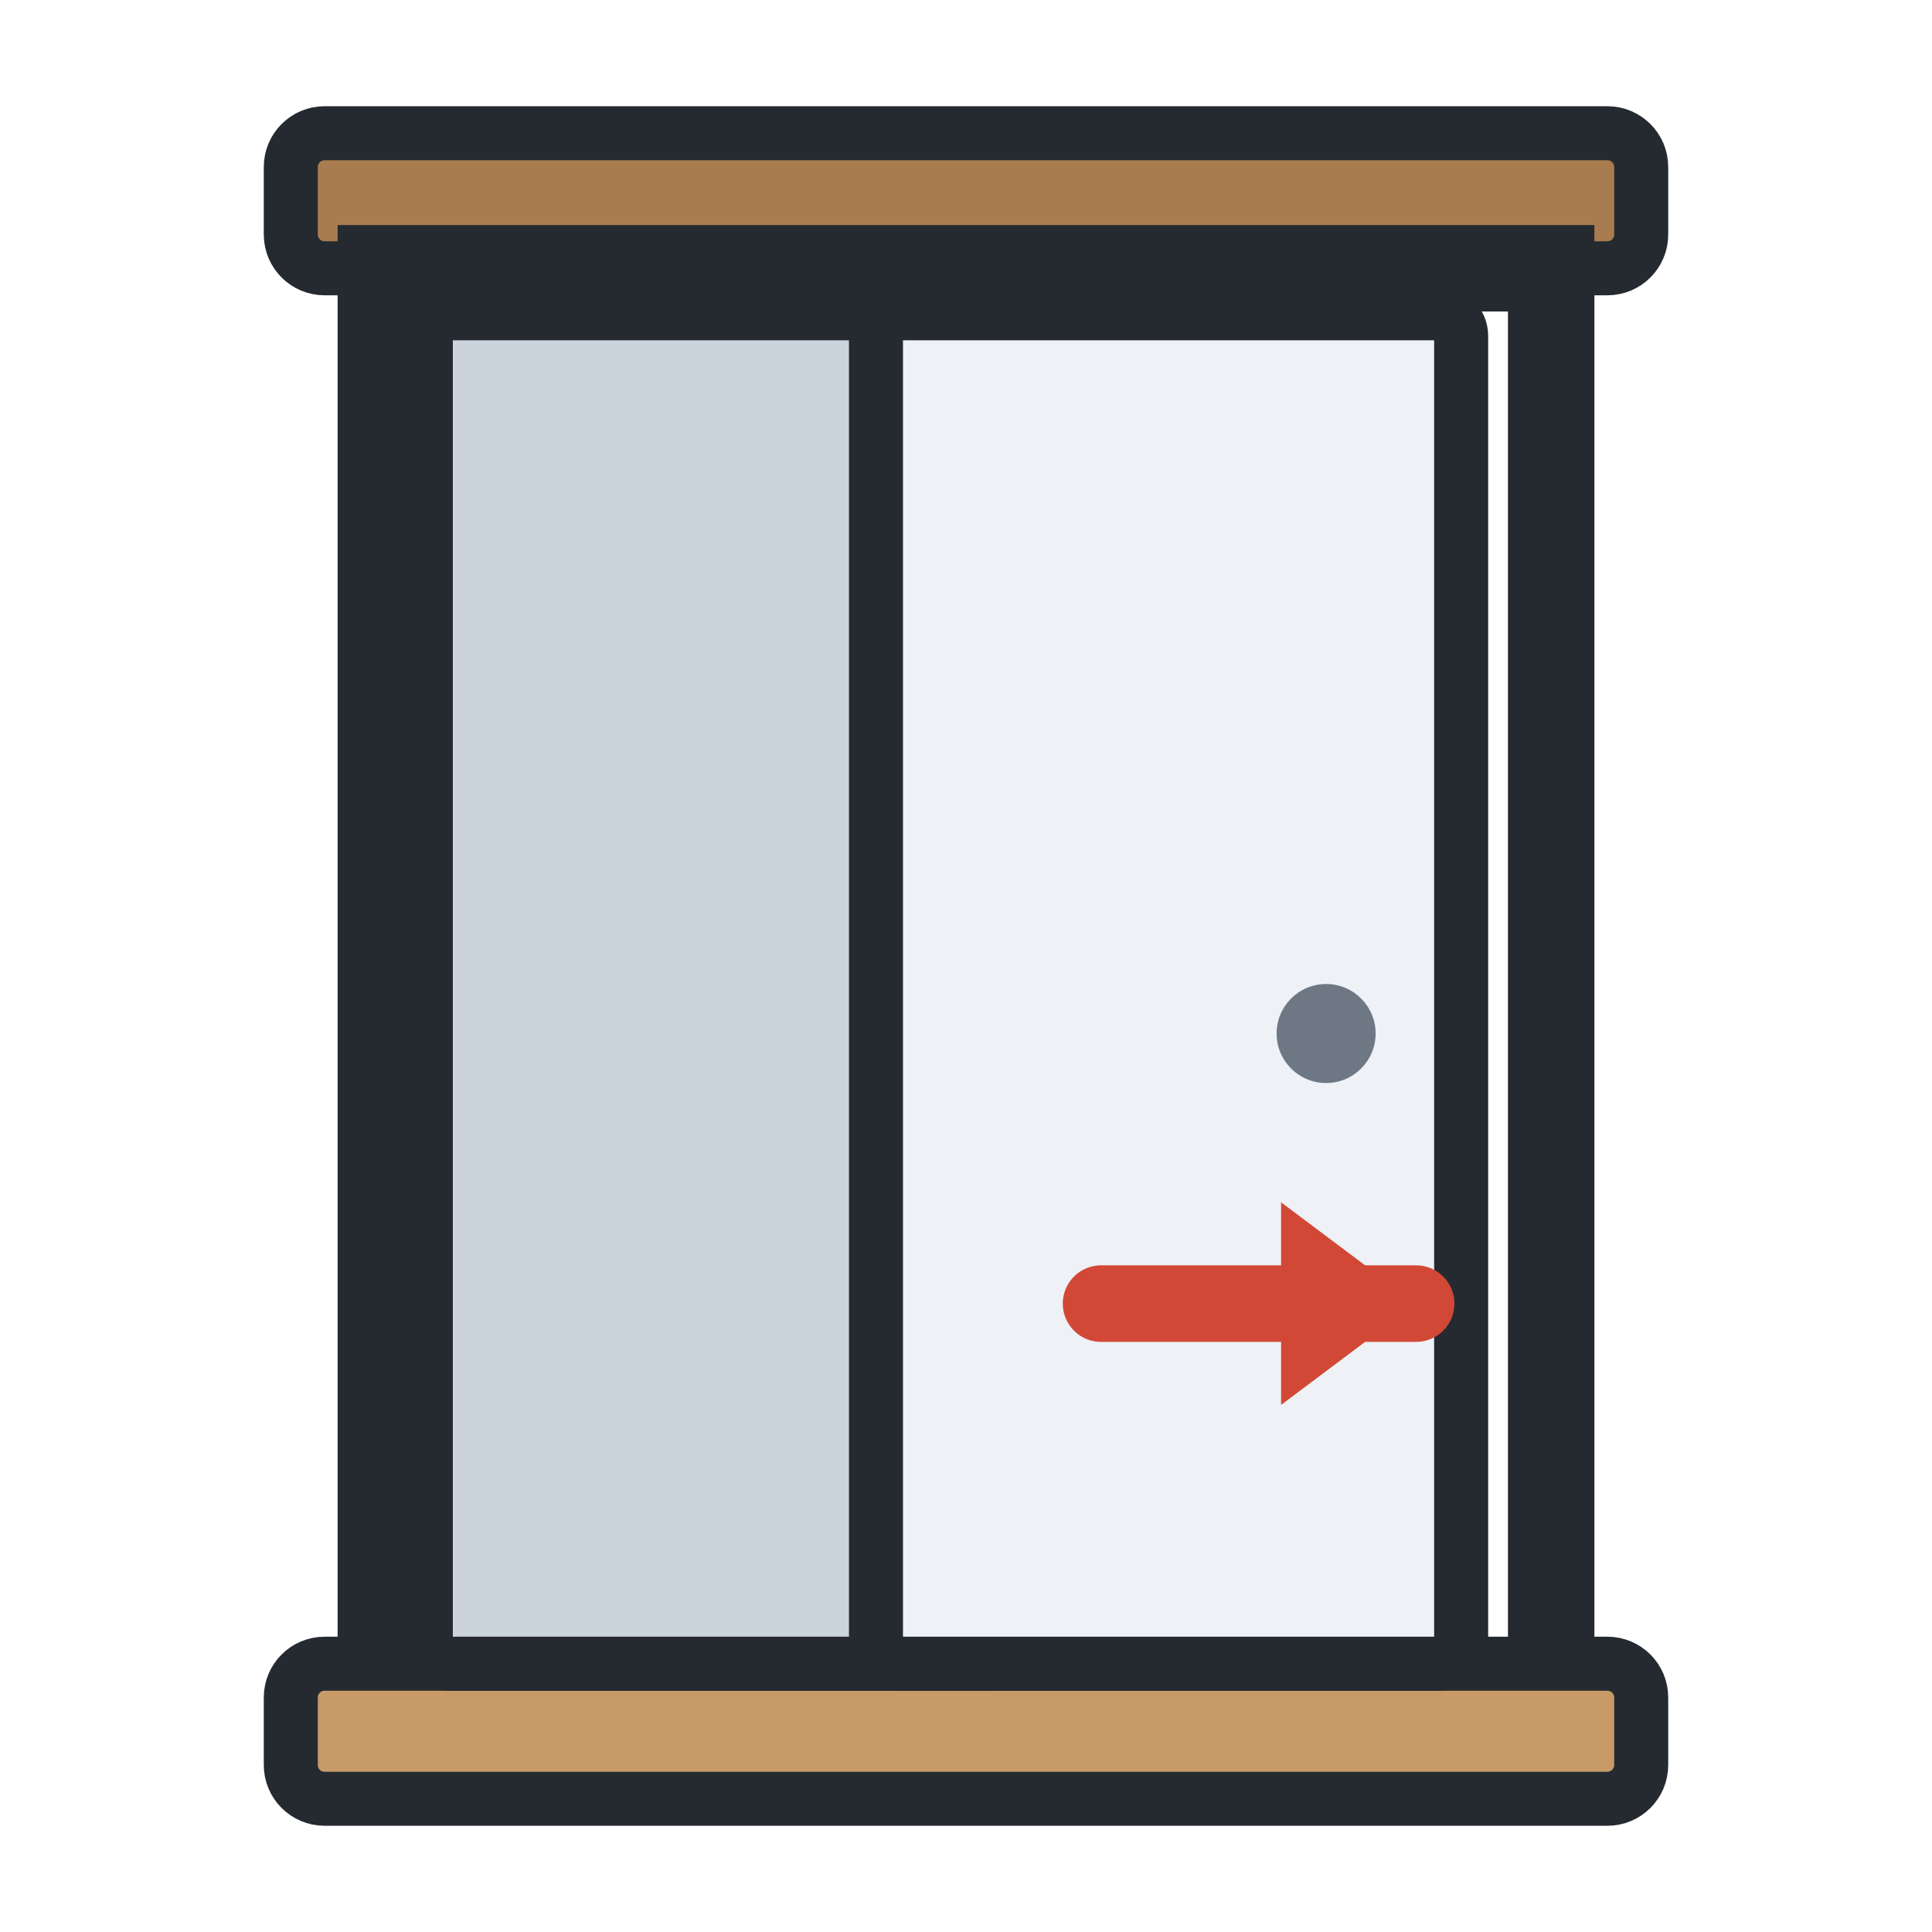
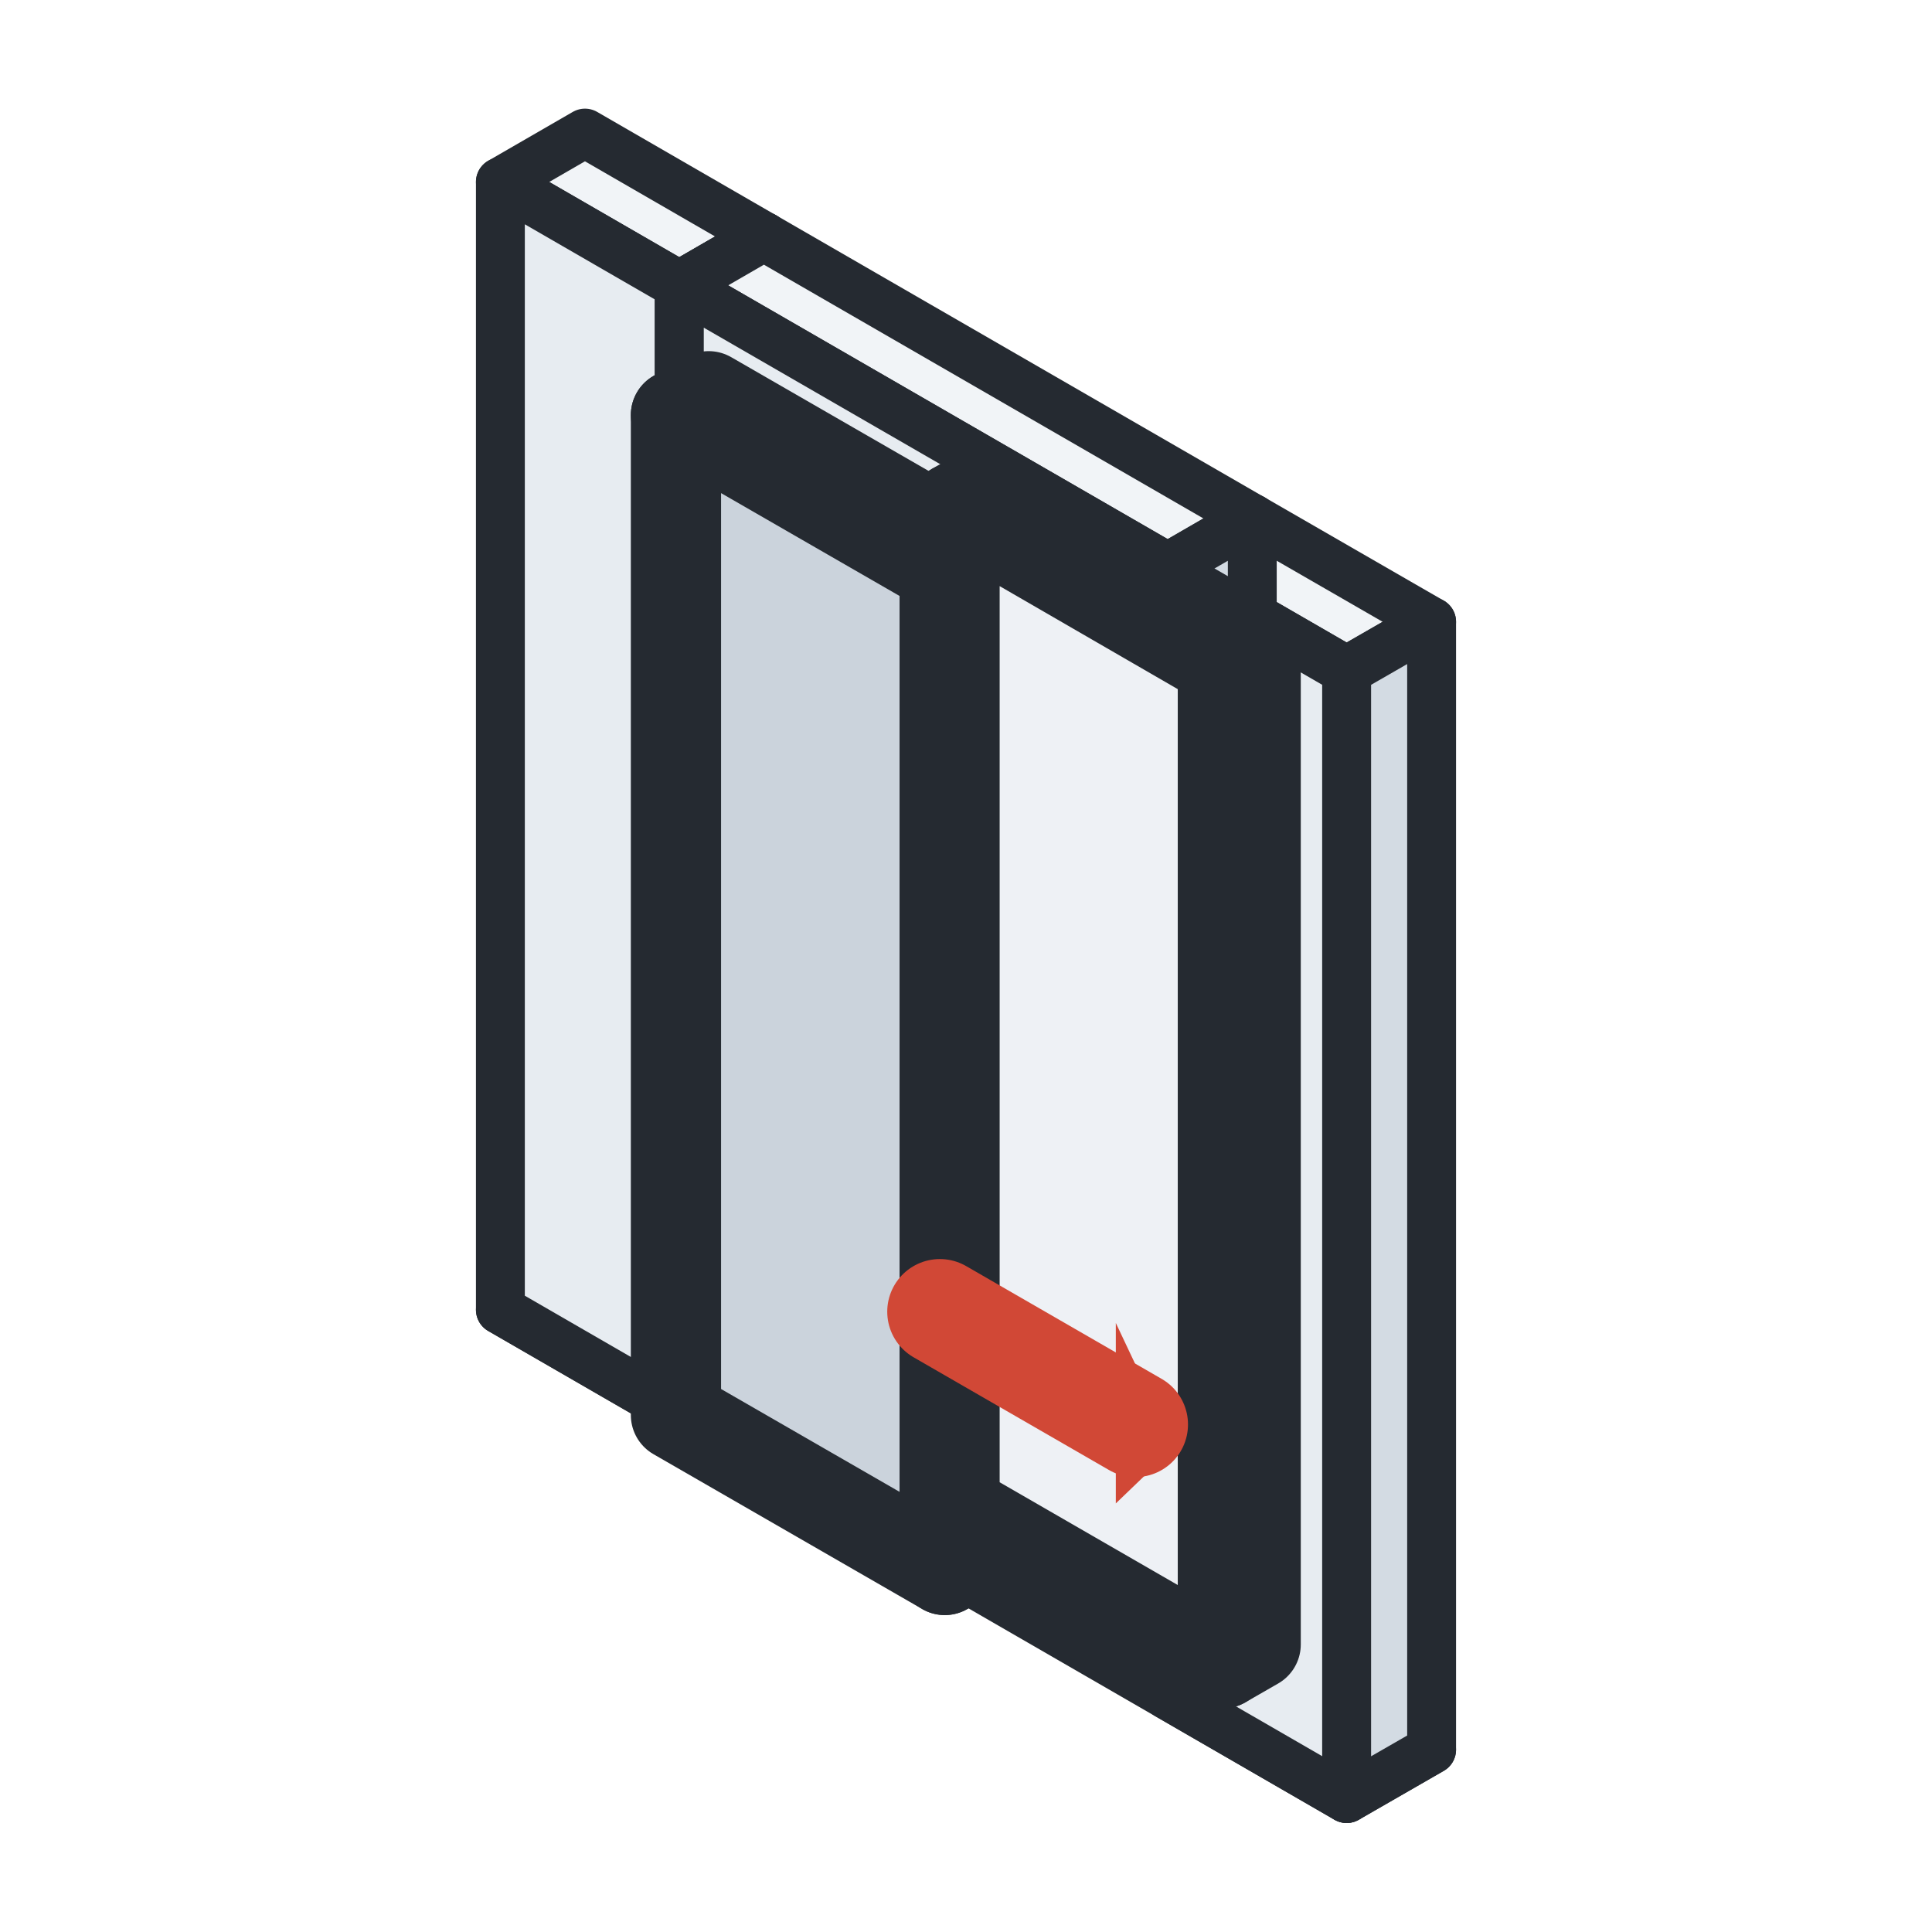
- <svg xmlns="http://www.w3.org/2000/svg" viewBox="-42.92 -43.92 85.84 85.84">
-   <rect x="-30" y="-38" width="60" height="6" rx="1.5" fill="#A87C4E" stroke="#252A31" stroke-width="2.4" />
-   <path d="M -26 32 L -26 -32 L 26 -32 L 26 32" fill="none" stroke="#252A31" stroke-width="3.84" stroke-linecap="square" />
-   <rect x="-30" y="30" width="60" height="6" rx="1.5" fill="#C79A68" stroke="#252A31" stroke-width="2.4" />
-   <rect x="-24" y="-30" width="26" height="60" rx="1" fill="#CBD3DC" stroke="#252A31" stroke-width="2.4" />
-   <rect x="-4" y="-30" width="26" height="60" rx="1" fill="#EEF1F5" stroke="#252A31" stroke-width="2.4" />
-   <circle cx="16" cy="2" r="2.2" fill="#6E7884" />
-   <path d="M 6 14 L 20 14" stroke="#D14836" stroke-width="3.4" stroke-linecap="round" />
-   <path d="M 20 14 L 14 9.5 L 14 18.5 Z" fill="#D14836" />
+ <svg xmlns="http://www.w3.org/2000/svg" viewBox="-15.56 -33.54 51.39 51.39">
+   <polygon points="0.00,0.00 22.52,13.00 20.26,14.30 -2.25,1.30" fill="#C79A68" stroke="#252A31" stroke-width="1.3" stroke-linejoin="round" />
+   <polygon points="-2.25,-28.70 2.51,-25.95 4.76,-27.25 0.00,-30.00" fill="#F1F4F7" stroke="#252A31" stroke-width="1.3" stroke-linejoin="round" />
+   <polygon points="-2.25,1.30 2.51,4.05 2.51,-25.95 -2.25,-28.70" fill="#E7ECF1" stroke="#252A31" stroke-width="1.3" stroke-linejoin="round" />
+   <polygon points="2.51,4.05 4.76,2.75 4.76,-27.25 2.51,-25.95" fill="#D3DBE3" stroke="#252A31" stroke-width="1.3" stroke-linejoin="round" />
+   <polygon points="15.50,-18.45 20.26,-15.70 22.52,-17.00 17.75,-19.75" fill="#F1F4F7" stroke="#252A31" stroke-width="1.3" stroke-linejoin="round" />
+   <polygon points="15.50,11.55 20.26,14.30 20.26,-15.70 15.50,-18.45" fill="#E7ECF1" stroke="#252A31" stroke-width="1.3" stroke-linejoin="round" />
+   <polygon points="20.26,14.30 22.52,13.00 22.52,-17.00 20.26,-15.70" fill="#D3DBE3" stroke="#252A31" stroke-width="1.3" stroke-linejoin="round" />
+   <polygon points="2.51,-25.95 15.50,-18.45 17.75,-19.75 4.76,-27.25" fill="#F1F4F7" stroke="#252A31" stroke-width="1.3" stroke-linejoin="round" />
+   <polygon points="2.51,-22.55 15.50,-15.05 15.50,-18.45 2.51,-25.95" fill="#E7ECF1" stroke="#252A31" stroke-width="1.3" stroke-linejoin="round" />
+   <polygon points="15.50,-15.05 17.75,-16.35 17.75,-19.75 15.50,-18.45" fill="#D3DBE3" stroke="#252A31" stroke-width="1.3" stroke-linejoin="round" />
+   <polygon points="2.42,-22.50 9.57,-18.38 10.44,-18.88 3.29,-23.00" fill="#EEF1F5" stroke="#252A31" stroke-width="2.4" stroke-linejoin="round" />
+   <polygon points="2.42,4.10 9.57,8.22 9.57,-18.38 2.42,-22.50" fill="#CBD3DC" stroke="#252A31" stroke-width="2.4" stroke-linejoin="round" />
+   <polygon points="9.57,8.22 10.44,7.72 10.44,-18.88 9.57,-18.38" fill="#A9B4C0" stroke="#252A31" stroke-width="2.4" stroke-linejoin="round" />
+   <polygon points="9.83,-20.03 16.97,-15.90 17.84,-16.40 10.70,-20.53" fill="#EEF1F5" stroke="#252A31" stroke-width="2.4" stroke-linejoin="round" />
+   <polygon points="9.83,6.58 16.97,10.70 16.97,-15.90 9.83,-20.03" fill="#EEF1F5" stroke="#252A31" stroke-width="2.4" stroke-linejoin="round" />
+   <polygon points="16.97,10.70 17.84,10.20 17.84,-16.40 16.97,-15.90" fill="#CBD3DC" stroke="#252A31" stroke-width="2.4" stroke-linejoin="round" />
+   <path d="M 9.44 1.35 L 14.64 4.35" stroke="#D14836" stroke-width="2.8" stroke-linecap="round" fill="none" />
+   <path d="M 15.68 4.95 L 14.12 1.65 L 14.12 6.45 Z" fill="#D14836" />
</svg>
